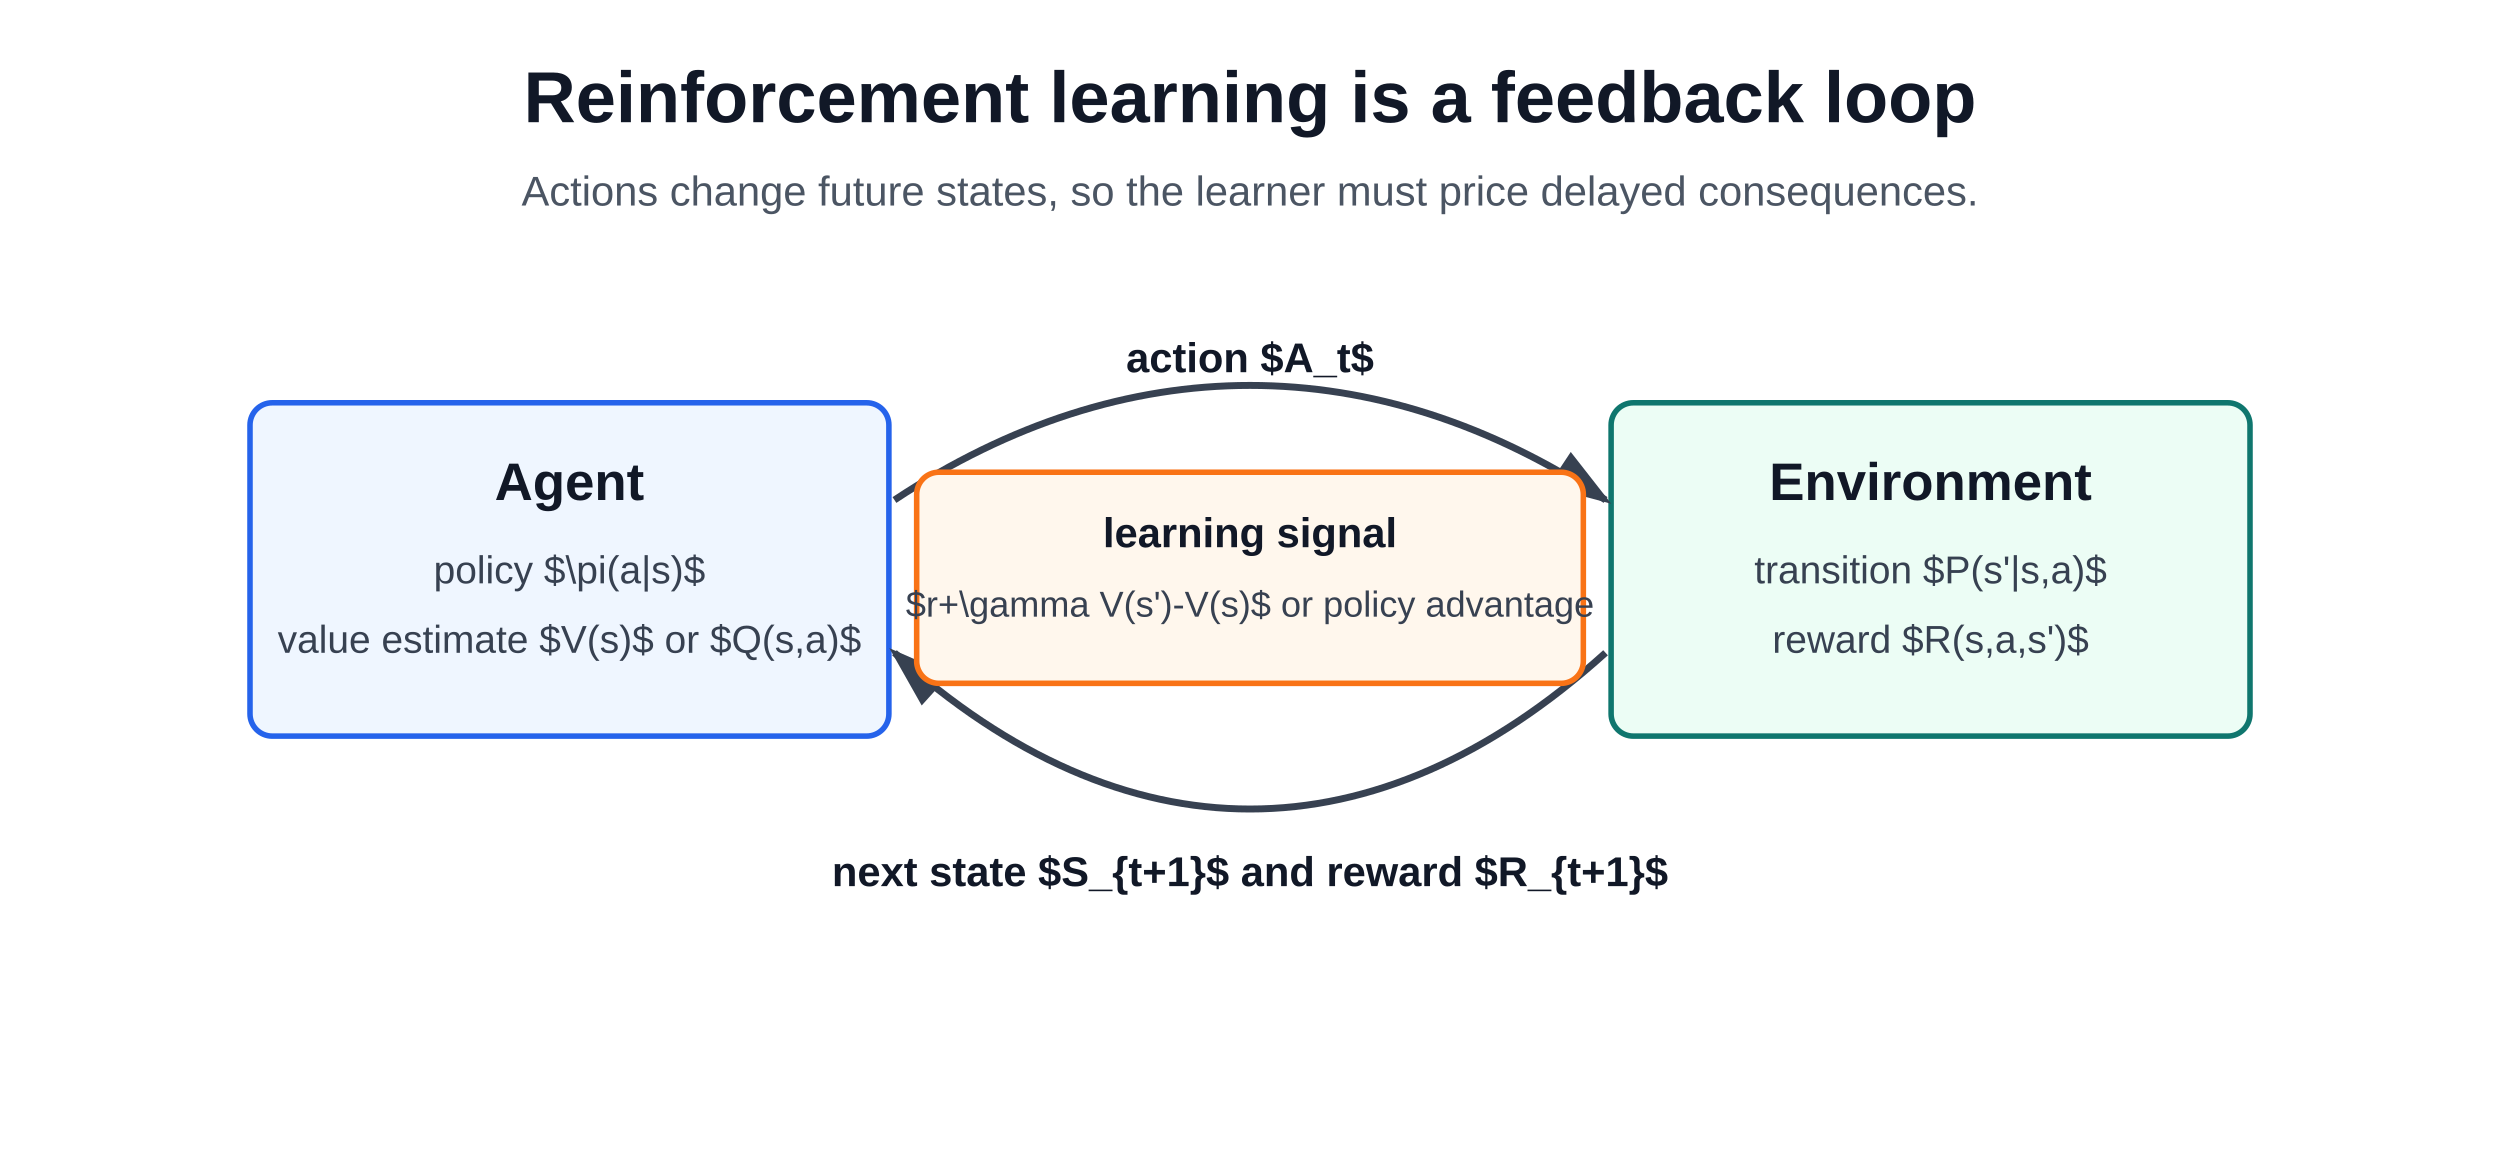
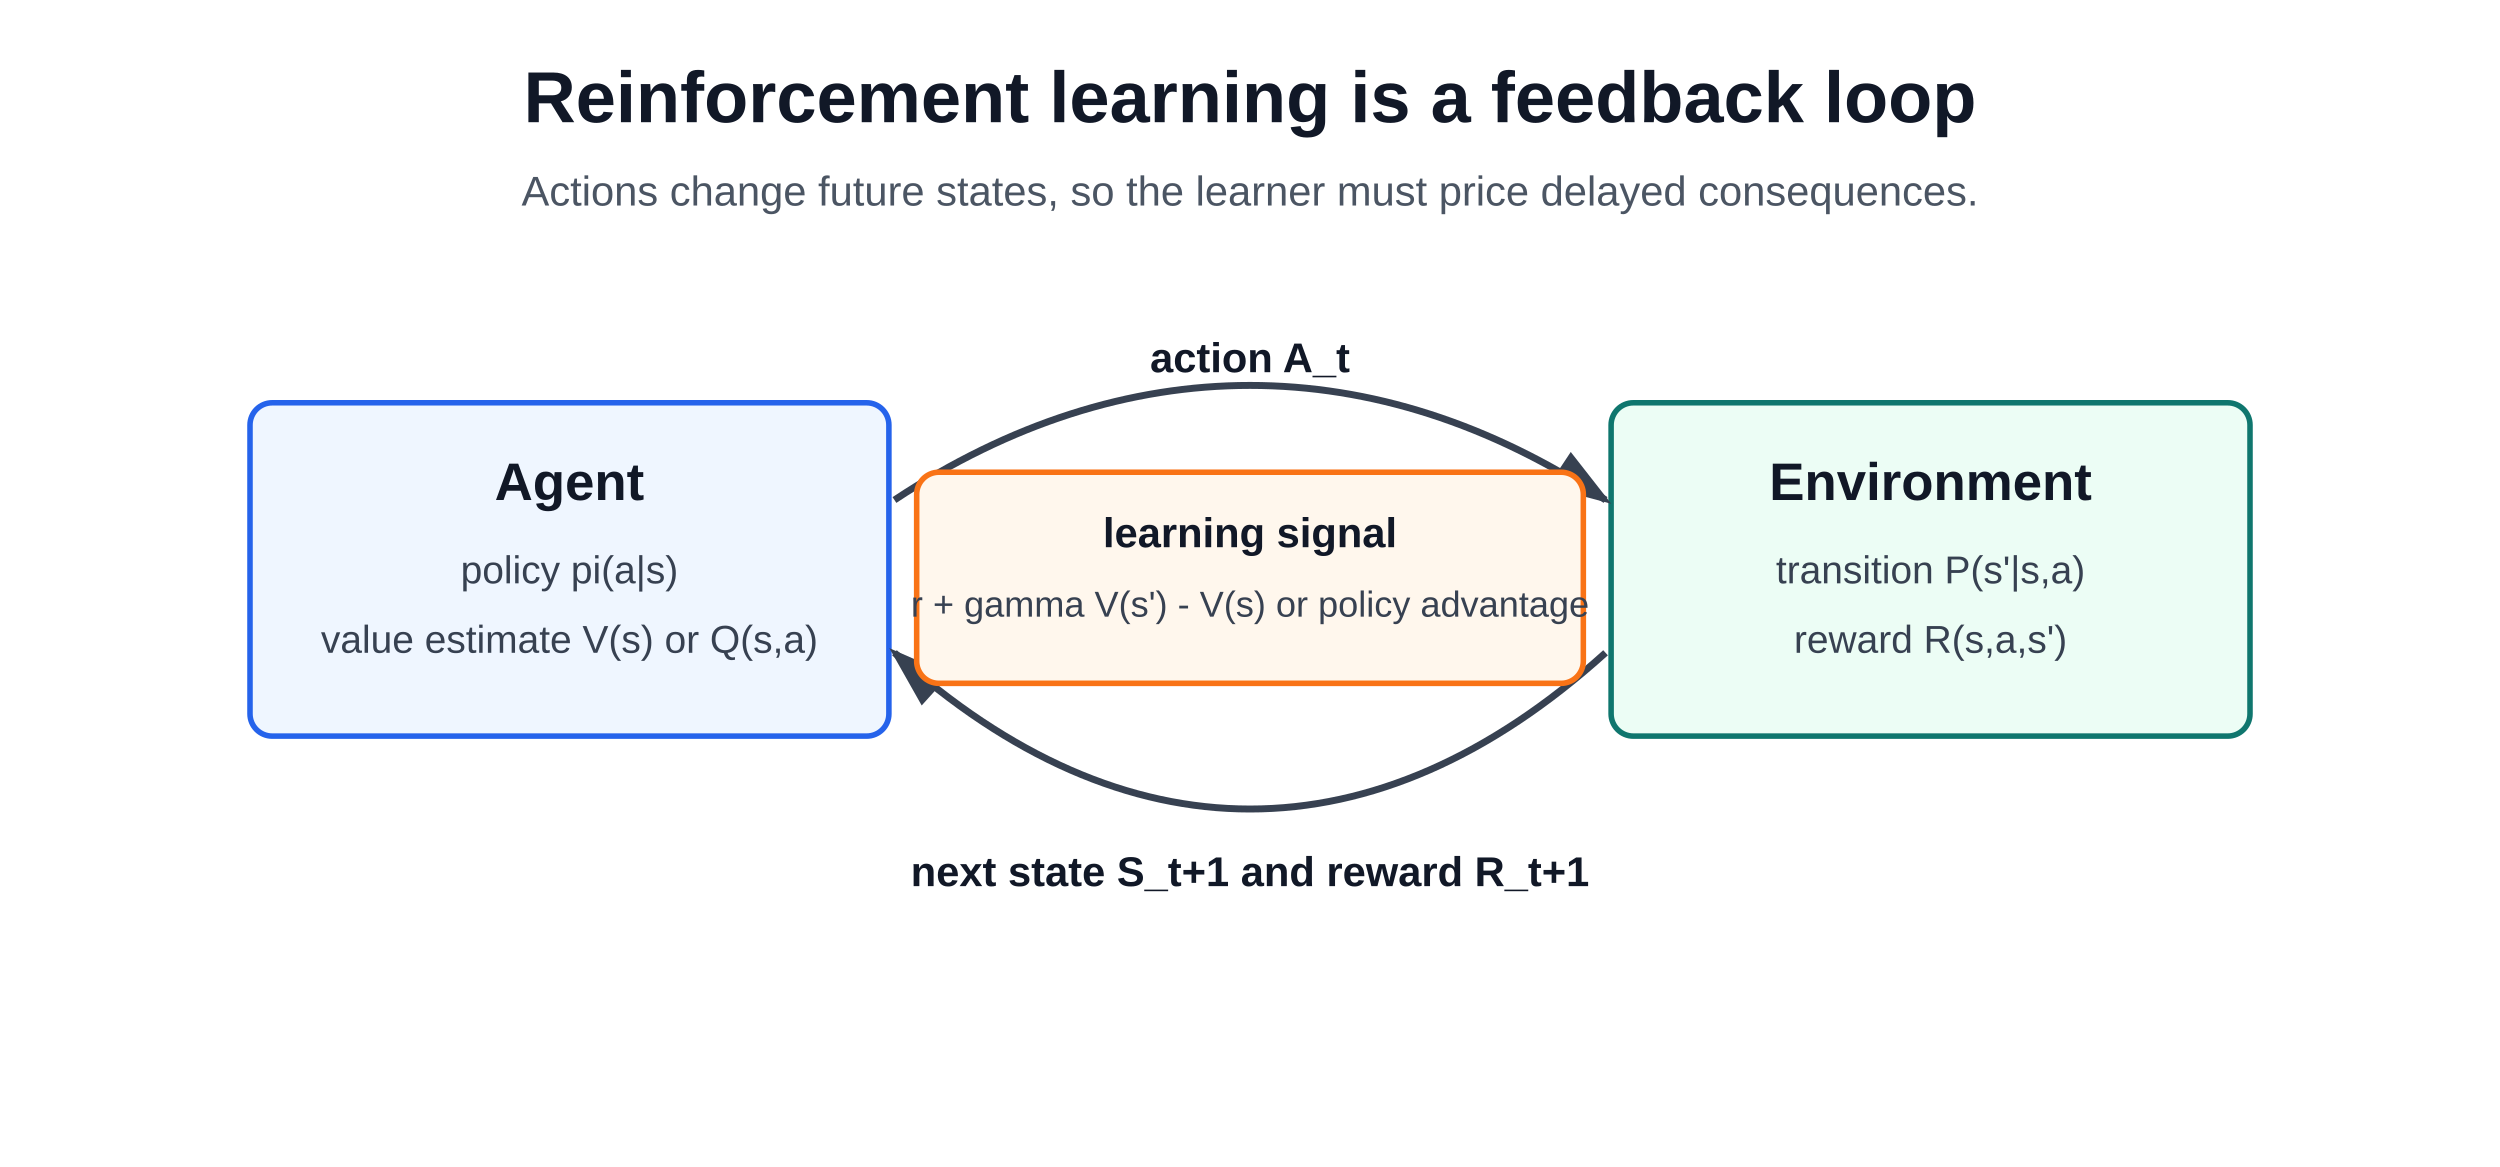
<svg xmlns="http://www.w3.org/2000/svg" width="900" height="420" viewBox="0 0 900 420" role="img" aria-labelledby="title desc">
  <rect width="900" height="420" fill="transparent" />
  <defs>
    <marker id="arrow" markerWidth="10" markerHeight="10" refX="8" refY="3" orient="auto" markerUnits="strokeWidth">
      <path d="M0,0 L0,6 L9,3 z" fill="#374151" />
    </marker>
  </defs>
  <text x="450" y="44" text-anchor="middle" font-family="Arial, sans-serif" font-size="26" font-weight="700" fill="#111827">Reinforcement learning is a feedback loop</text>
  <text x="450" y="74" text-anchor="middle" font-family="Arial, sans-serif" font-size="15" fill="#4b5563">Actions change future states, so the learner must price delayed consequences.</text>
  <g font-family="Arial, sans-serif">
    <rect x="90" y="145" width="230" height="120" rx="8" fill="#eff6ff" stroke="#2563eb" stroke-width="2" />
    <text x="205" y="180" text-anchor="middle" font-size="19" font-weight="700" fill="#111827">Agent</text>
-     <text x="205" y="210" text-anchor="middle" font-size="14" fill="#374151">policy $\pi(a|s)$</text>
-     <text x="205" y="235" text-anchor="middle" font-size="14" fill="#374151">value estimate $V(s)$ or $Q(s,a)$</text>
+     <text x="205" y="210" text-anchor="middle" font-size="14" fill="#374151">policy pi(a|s)</text>
+     <text x="205" y="235" text-anchor="middle" font-size="14" fill="#374151">value estimate V(s) or Q(s,a)</text>
    <rect x="580" y="145" width="230" height="120" rx="8" fill="#ecfdf5" stroke="#0f766e" stroke-width="2" />
    <text x="695" y="180" text-anchor="middle" font-size="19" font-weight="700" fill="#111827">Environment</text>
-     <text x="695" y="210" text-anchor="middle" font-size="14" fill="#374151">transition $P(s'|s,a)$</text>
-     <text x="695" y="235" text-anchor="middle" font-size="14" fill="#374151">reward $R(s,a,s')$</text>
+     <text x="695" y="210" text-anchor="middle" font-size="14" fill="#374151">transition P(s'|s,a)</text>
+     <text x="695" y="235" text-anchor="middle" font-size="14" fill="#374151">reward R(s,a,s')</text>
    <path d="M322 180 C405 125 495 125 578 180" fill="none" stroke="#374151" stroke-width="2.5" marker-end="url(#arrow)" />
-     <text x="450" y="134" text-anchor="middle" font-size="15" font-weight="700" fill="#111827">action $A_t$</text>
+     <text x="450" y="134" text-anchor="middle" font-size="15" font-weight="700" fill="#111827">action A_t</text>
    <path d="M578 235 C495 310 405 310 322 235" fill="none" stroke="#374151" stroke-width="2.5" marker-end="url(#arrow)" />
-     <text x="450" y="319" text-anchor="middle" font-size="15" font-weight="700" fill="#111827">next state $S_{t+1}$ and reward $R_{t+1}$</text>
+     <text x="450" y="319" text-anchor="middle" font-size="15" font-weight="700" fill="#111827">next state S_t+1 and reward R_t+1</text>
    <rect x="330" y="170" width="240" height="76" rx="8" fill="#fff7ed" stroke="#f97316" stroke-width="2" />
    <text x="450" y="197" text-anchor="middle" font-size="15" font-weight="700" fill="#111827">learning signal</text>
-     <text x="450" y="222" text-anchor="middle" font-size="13" fill="#374151">$r+\gamma V(s')-V(s)$ or policy advantage</text>
+     <text x="450" y="222" text-anchor="middle" font-size="13" fill="#374151">r + gamma V(s') - V(s) or policy advantage</text>
  </g>
</svg>
